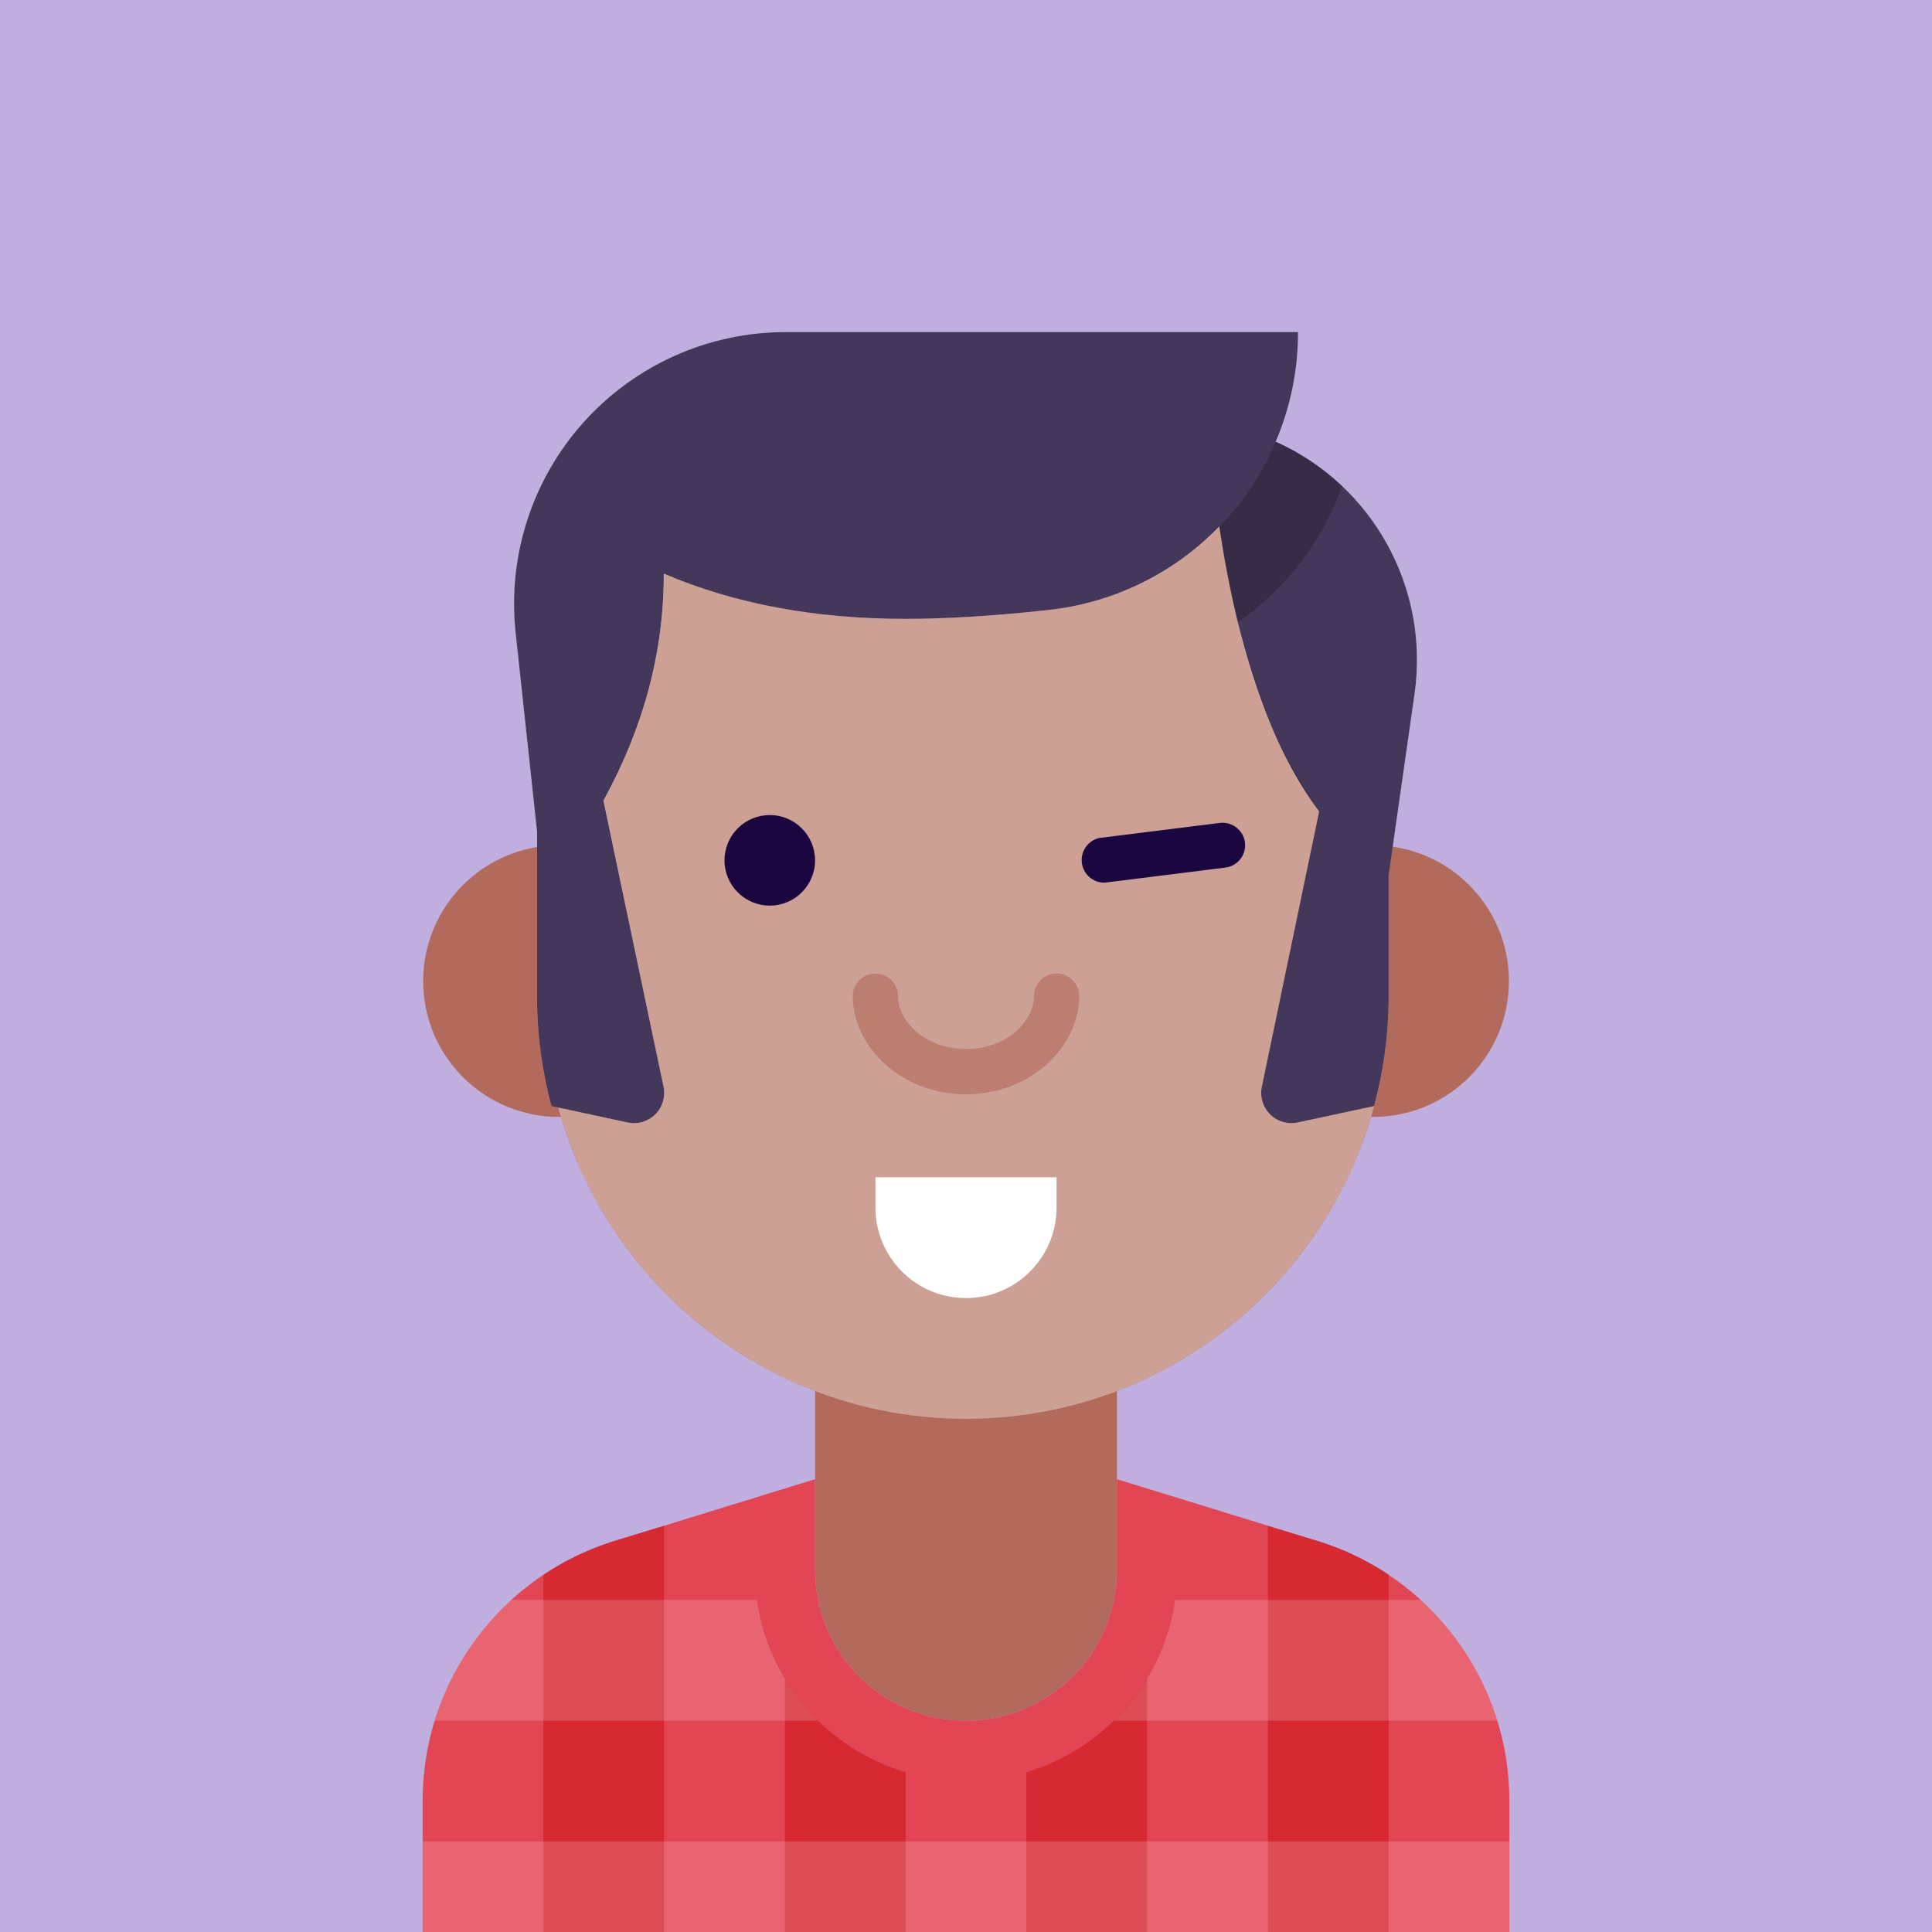
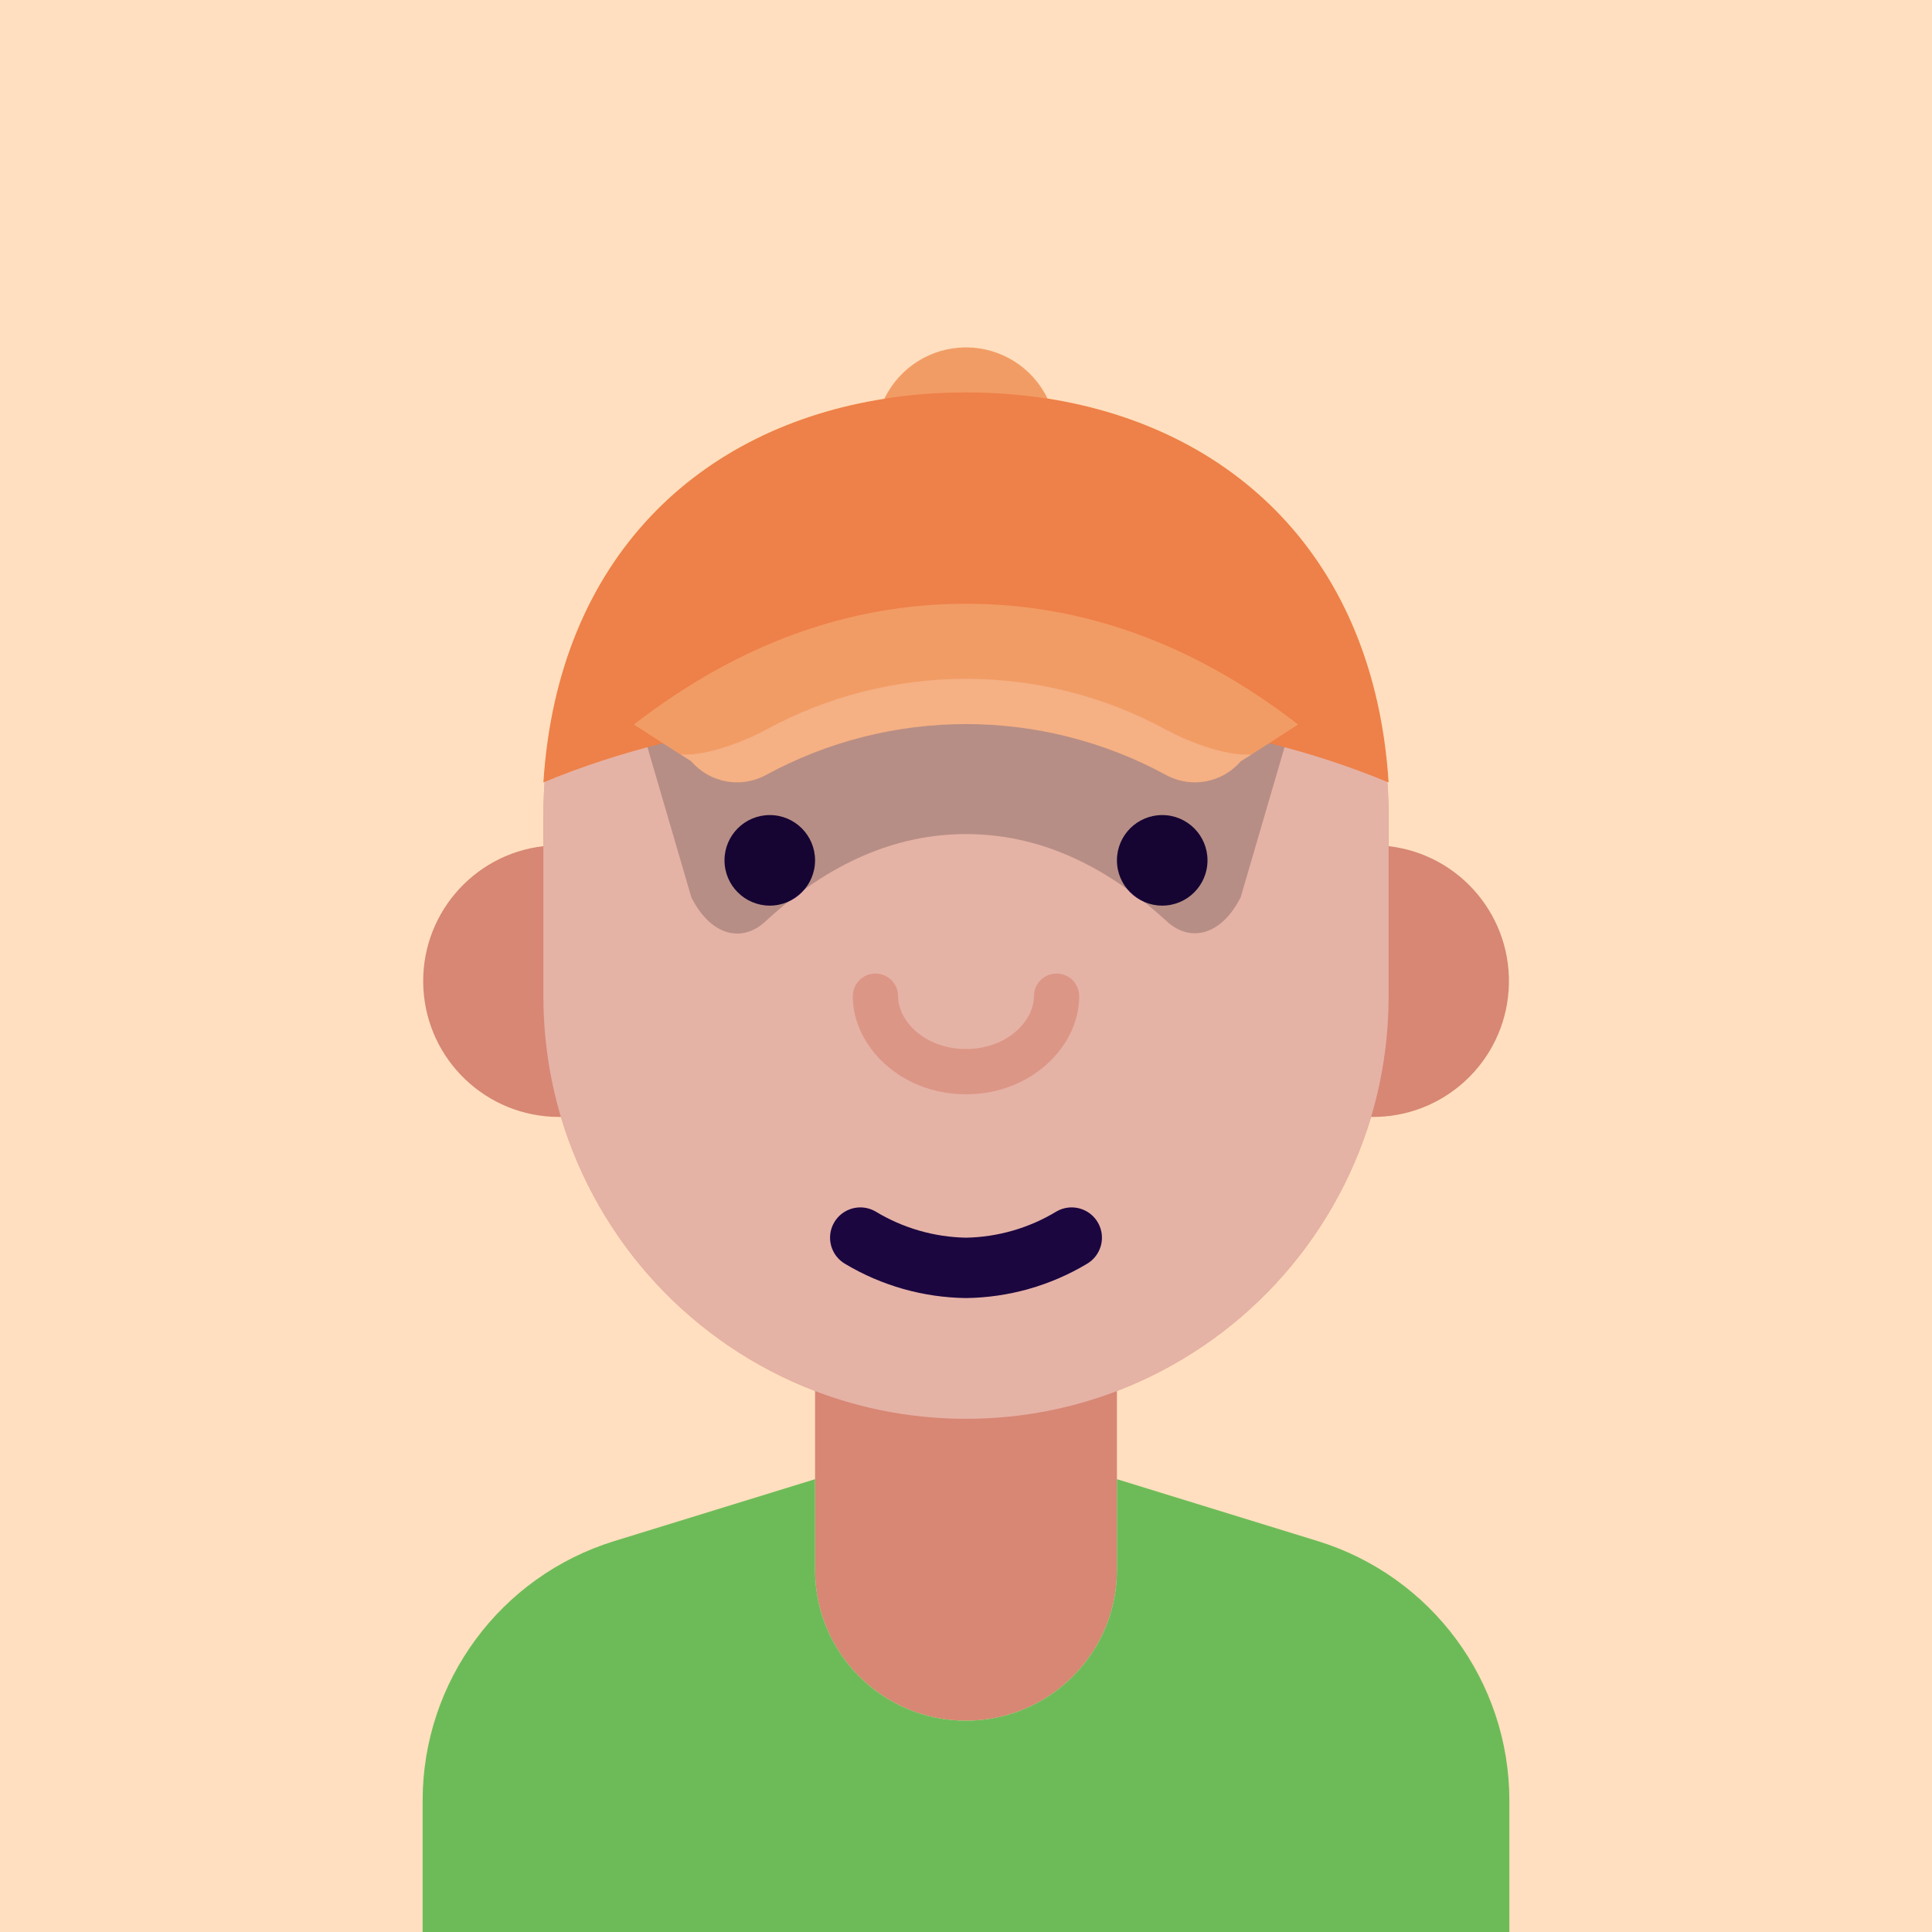
<svg xmlns="http://www.w3.org/2000/svg" viewBox="0 0 64 64" fill="none" shape-rendering="auto">
  <mask id="viewboxMask">
    <rect width="64" height="64" rx="0" ry="0" x="0" y="0" fill="#fff" />
  </mask>
  <g mask="url(#viewboxMask)">
-     <rect fill="#c0aede" width="64" height="64" x="0" y="0" />
-     <path d="M37 46.08V52a5 5 0 0 1-10 0v-5.92A14.04 14.04 0 0 1 18.58 37h-.08a4.5 4.5 0 0 1-.5-8.97V27a14 14 0 1 1 28 0v1.03a4.5 4.5 0 0 1-.58 8.97A14.04 14.04 0 0 1 37 46.08Z" fill="#b16a5b" />
+     <rect fill="#ffdfbf" width="64" height="64" x="0" y="0" />
+     <path d="M37 46.08V52a5 5 0 0 1-10 0v-5.92A14.04 14.04 0 0 1 18.58 37h-.08a4.5 4.5 0 0 1-.5-8.97V27a14 14 0 1 1 28 0v1.03a4.5 4.5 0 0 1-.58 8.97A14.04 14.04 0 0 1 37 46.08Z" fill="#d78774" />
    <mask id="personas-a" style="mask-type:luminance" maskUnits="userSpaceOnUse" x="14" y="13" width="36" height="44">
      <path d="M37 46.08V52a5 5 0 0 1-10 0v-5.92A14.04 14.04 0 0 1 18.58 37h-.08a4.5 4.5 0 0 1-.5-8.97V27a14 14 0 1 1 28 0v1.03a4.5 4.5 0 0 1-.58 8.97A14.04 14.04 0 0 1 37 46.08Z" fill="#fff" />
    </mask>
    <g mask="url(#personas-a)">
      <path d="M32 13a14 14 0 0 1 14 14v6a14 14 0 1 1-28 0v-6a14 14 0 0 1 14-14Z" fill="#fff" style="mix-blend-mode:overlay" opacity=".36" />
    </g>
    <g transform="translate(20 24)">
-       <path d="M4 4.5a1.5 1.5 0 1 0 3 0 1.5 1.5 0 0 0-3 0ZM21.24 3.9a.75.75 0 0 0-.83-.64l-4 .5a.75.75 0 0 0 .18 1.48l4-.5c.41-.05.7-.42.65-.83Z" fill="#1B0640" />
+       <path fill-rule="evenodd" clip-rule="evenodd" d="M4 4.5a1.5 1.5 0 1 0 3 0 1.5 1.5 0 0 0-3 0Zm13 0a1.5 1.5 0 1 0 3 0 1.5 1.5 0 0 0-3 0Z" fill="#1B0640" />
    </g>
    <g transform="translate(2 2)">
-       <path d="m15.79 25.56-.71-6.6A9 9 0 0 1 24.03 9H41c0 1.28-.26 2.51-.74 3.63a7.93 7.93 0 0 1 4.6 8.35L44 27v4.22a14 14 0 0 1-.48 3.42l-2.52.54A1 1 0 0 1 39.8 34l1.9-9.12c-1.57-2.09-2.68-5.24-3.31-9.44a9.24 9.24 0 0 1-5.7 2.77c-1.82.2-3.39.29-4.7.29-3 0-5.67-.5-8-1.5 0 2.6-.67 5.1-2 7.52L19.98 34a1 1 0 0 1-1.2 1.18l-2.51-.54a14 14 0 0 1-.48-3.42v-5.66Z" fill="#362c47" />
-       <path fill-rule="evenodd" clip-rule="evenodd" d="M19.98 34 18 24.52c1.33-2.42 2-4.93 2-7.52 2.33 1 5 1.5 8 1.5 1.31 0 2.88-.1 4.7-.29A9.24 9.24 0 0 0 41 9H24.03a9 9 0 0 0-8.95 9.97l.7 6.59v5.66a14 14 0 0 0 .49 3.42l2.52.54A1 1 0 0 0 19.98 34ZM44 31.22V27l.86-6.02.02-.14a7.91 7.91 0 0 0-2.42-6.73 9.29 9.29 0 0 1-3.45 4.5 17.22 17.22 0 0 0 2.7 6.27L39.8 34A1 1 0 0 0 41 35.18l2.52-.54a14 14 0 0 0 .48-3.42Z" fill="#fff" style="mix-blend-mode:overlay" opacity=".26" />
+       <path opacity=".2" d="M30 17c3.88 0 7.55-.37 11 4.22l-1.9 6.5c-.61 1.22-1.64 1.55-2.46.79-2.1-1.92-4.3-2.88-6.64-2.88-2.33 0-4.55.96-6.64 2.89-.82.76-1.85.43-2.46-.8L19 21.22c3.45-4.6 7.12-4.22 11-4.22Z" fill="#000" />
+       <path d="M27.3 11.2a3 3 0 0 1 5.4 0c6.1.96 10.82 5.24 11.3 12.72a27.7 27.7 0 0 0-3.96-1.3l-.94.6a2 2 0 0 1-2.46.46 13.86 13.86 0 0 0-13.28 0 2 2 0 0 1-2.46-.46l-.94-.6c-1.4.35-2.72.78-3.96 1.3.48-7.48 5.2-11.76 11.3-12.71Z" fill="#F29C65" />
+       <path d="M19.96 22.62c-1.4.35-2.72.78-3.96 1.3C16.55 15.37 22.63 11 30 11s13.45 4.37 14 12.92a27.7 27.7 0 0 0-3.96-1.3L41 22c-3.45-2.67-7.12-4-11-4s-7.55 1.33-11 4l.96.62Z" fill="#000" style="mix-blend-mode:overlay" opacity=".28" />
+       <path d="m39.45 23-.35.22a2 2 0 0 1-2.46.46 13.86 13.86 0 0 0-13.28 0 2 2 0 0 1-2.46-.46l-.35-.23c.87.07 2.19-.47 2.81-.81a13.86 13.86 0 0 1 13.28 0c.62.34 1.94.88 2.8.81Z" fill="#fff" style="mix-blend-mode:lighten" opacity=".2" />
    </g>
    <g transform="translate(11 44)">
-       <path d="M16 5v3a5 5 0 0 0 10 0V5l6.65 2.05a9 9 0 0 1 6.35 8.6V20H3v-4.35a9 9 0 0 1 6.35-8.6L16 5Z" fill="#e24553" />
-       <path d="m11 6.54-1.65.5A9 9 0 0 0 7 8.17V20h4V6.54ZM15 20h4v-5.29a7.02 7.02 0 0 1-4-3.1V20ZM23 20h4v-8.4a7.02 7.02 0 0 1-4 3.11v5.3ZM31 20h4V8.16a9 9 0 0 0-2.35-1.12L31 6.55V20Z" style="mix-blend-mode:overlay" opacity=".4" fill="#000" />
-       <path d="M3.4 13a9.01 9.01 0 0 1 2.53-4h8.14a6.98 6.98 0 0 0 2.03 4H3.4ZM39 17v3H3v-3h36ZM36.07 9a9.01 9.01 0 0 1 2.53 4H25.9a6.98 6.98 0 0 0 2.03-4h8.14Z" style="mix-blend-mode:lighten" opacity=".17" fill="#fff" />
+       <path d="M16 5v3a5 5 0 0 0 10 0V5l6.65 2.05a9 9 0 0 1 6.35 8.6V20H3v-4.35a9 9 0 0 1 6.35-8.6L16 5Z" fill="#6dbb58" />
    </g>
    <g transform="translate(23 36)">
-       <path d="M6 3h6v1a3 3 0 0 1-6 0V3Z" fill="#fff" />
+       <path d="M5 5.87a1 1 0 1 1 1-1.74A6 6 0 0 0 9 5a6 6 0 0 0 3-.87 1 1 0 1 1 1 1.74A8 8 0 0 1 9 7a8 8 0 0 1-4-1.13Z" fill="#1B0640" />
    </g>
    <g transform="translate(24 28)">
      <path d="M4.25 5a.75.75 0 0 1 1.5 0c0 .84.91 1.75 2.25 1.75 1.34 0 2.25-.91 2.25-1.75a.75.75 0 0 1 1.5 0c0 1.66-1.59 3.25-3.75 3.25S4.25 6.66 4.25 5Z" fill="#000" style="mix-blend-mode:overlay" opacity=".36" />
    </g>
    <g transform="translate(14 26)" />
  </g>
</svg>
